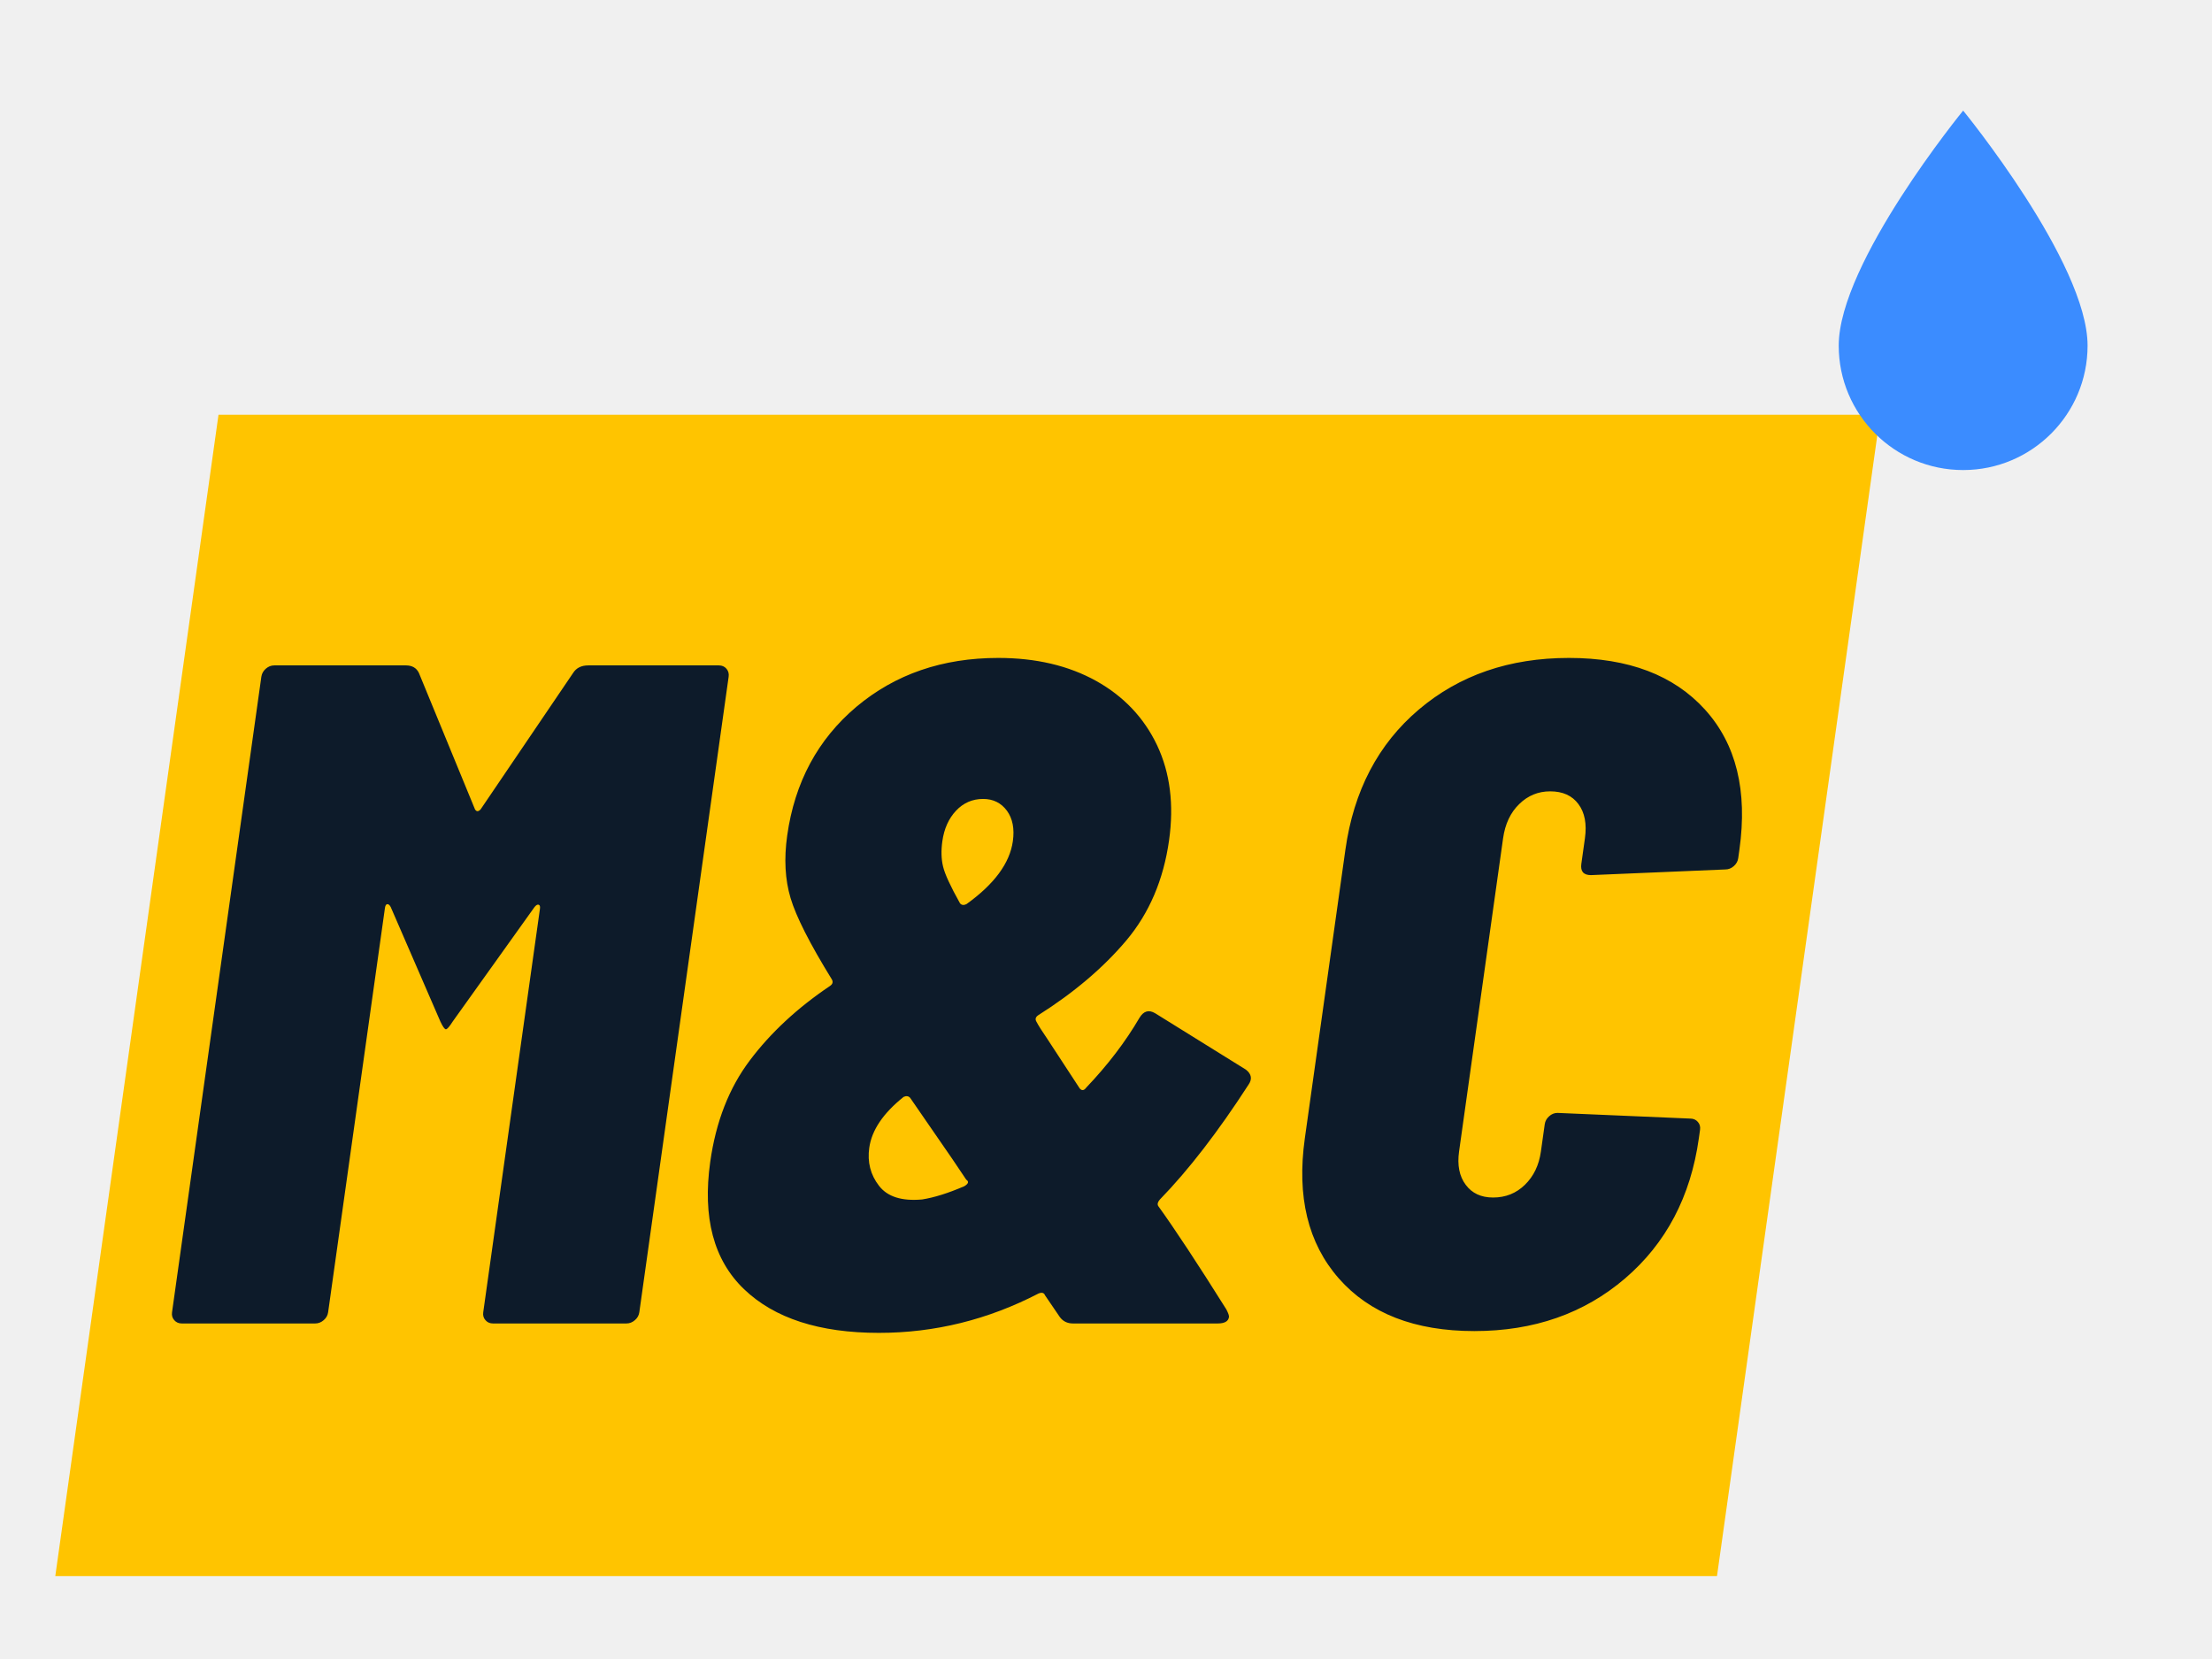
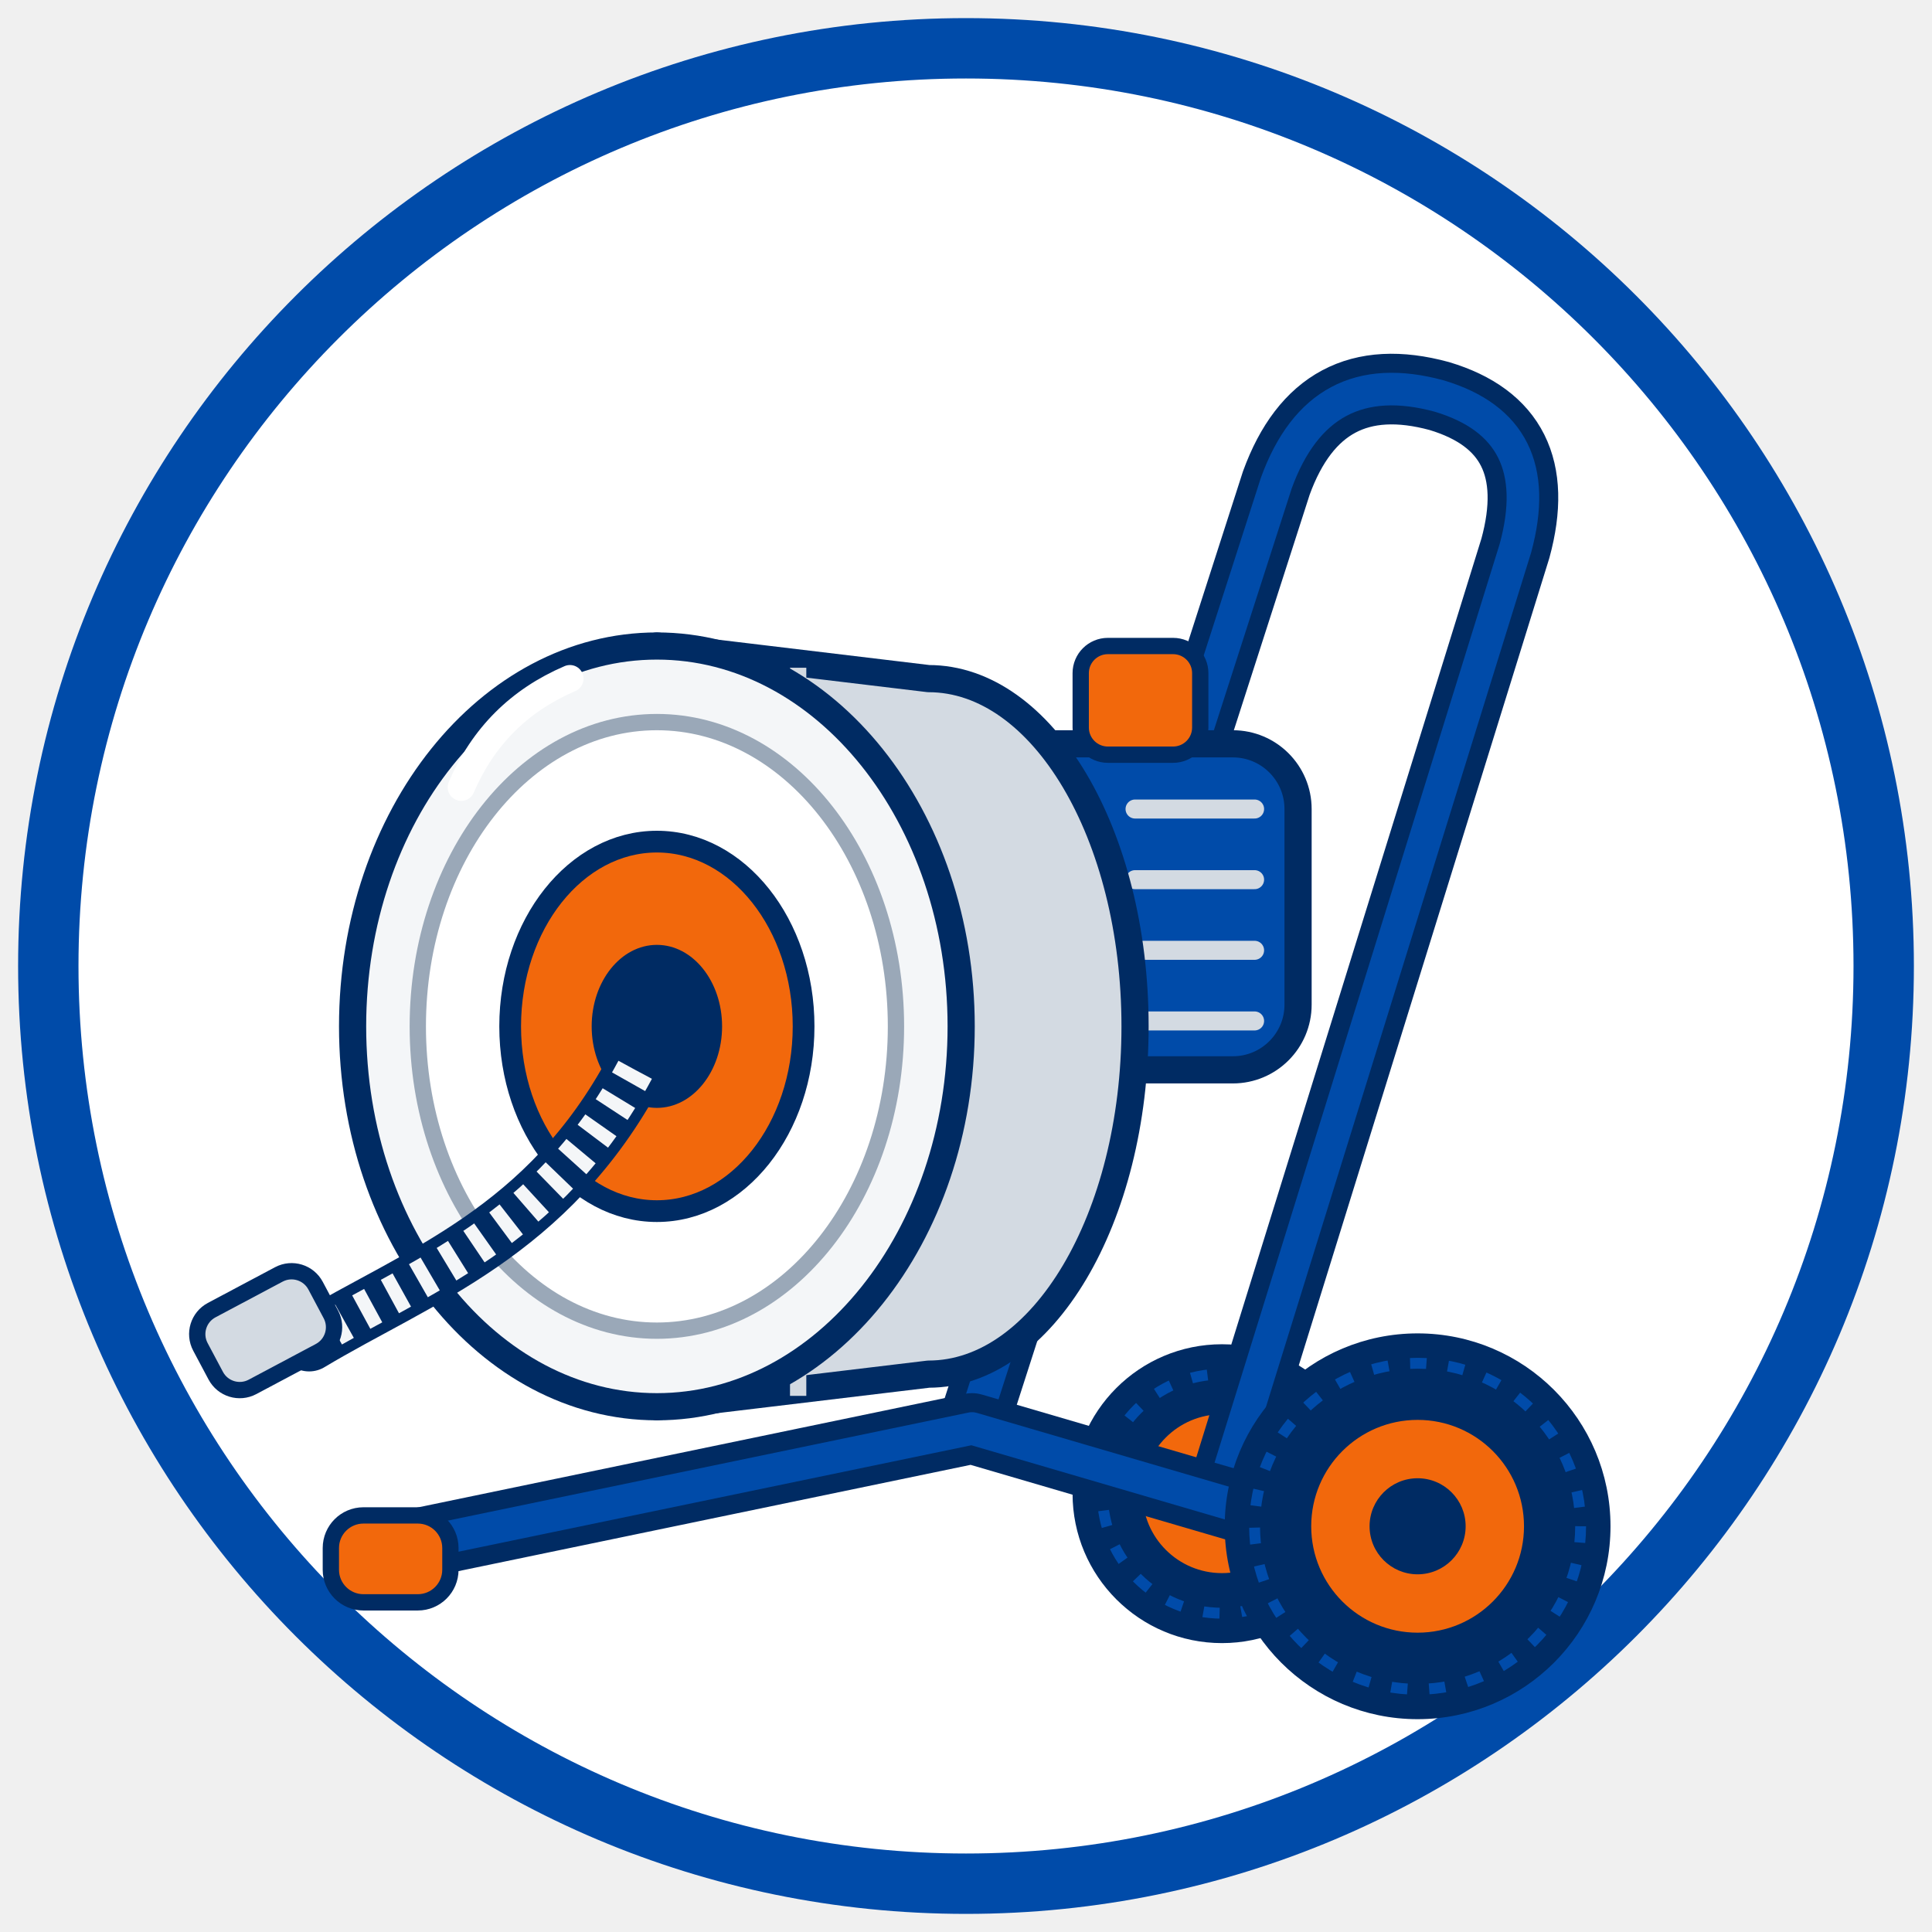
- <svg xmlns="http://www.w3.org/2000/svg" viewBox="0 0 160 120" width="160" height="120" role="img" aria-label="M&amp;C Desentupidora">
-   <path d="M15.805,30 H136 L124.195,114 H4 Z" fill="#ffc400" />
-   <path d="M34.84 48.68Q35.11 48.13 35.86 48.13L45.31 48.13Q45.65 48.13 45.89 48.37Q46.13 48.61 46.13 48.95L46.13 94.92Q46.13 95.26 45.89 95.49Q45.65 95.73 45.31 95.73L35.66 95.73Q35.32 95.73 35.08 95.49Q34.84 95.26 34.84 94.92L34.84 65.74Q34.84 65.47 34.70 65.44Q34.57 65.40 34.43 65.61L29.67 73.90Q29.40 74.45 29.26 74.45Q29.13 74.45 28.79 73.90L24.03 65.61Q23.89 65.40 23.76 65.40Q23.62 65.40 23.62 65.68L23.62 94.92Q23.62 95.26 23.38 95.49Q23.14 95.73 22.80 95.73L13.15 95.73Q12.81 95.73 12.57 95.49Q12.33 95.26 12.33 94.92L12.33 48.95Q12.33 48.61 12.57 48.37Q12.81 48.13 13.15 48.13L22.67 48.13Q23.35 48.13 23.69 48.68L29.13 58.54Q29.33 58.81 29.54 58.54M88.56 94.71Q88.83 95.12 88.83 95.26Q88.83 95.73 88.08 95.73L77.61 95.73Q77 95.73 76.59 95.26L75.30 93.69Q75.16 93.42 74.82 93.56Q69.72 96.41 63.67 96.41Q57.21 96.41 53.47 93.25Q49.73 90.09 49.73 84.04Q49.73 79.68 51.57 76.69Q53.40 73.70 56.60 71.32Q56.87 71.12 56.67 70.84Q53.74 66.97 52.86 64.96Q51.98 62.96 51.98 60.44Q51.98 54.66 55.68 51.12Q59.39 47.59 65.44 47.59Q69.52 47.59 72.75 49.25Q75.98 50.92 77.82 53.91Q79.65 56.90 79.65 60.78Q79.65 65.06 77.58 68.02Q75.50 70.98 71.97 73.43Q71.70 73.63 71.90 73.90Q72.17 74.31 72.85 75.13L75.71 78.73Q75.98 79 76.18 78.66Q78.16 76.22 79.31 73.63Q79.65 72.88 80.40 73.29L87.54 77.37Q88.22 77.85 87.88 78.46Q85.30 83.56 82.64 86.76Q82.44 87.03 82.58 87.23Q84.75 89.75 88.56 94.71M65.78 57.79Q64.62 57.79 63.94 58.64Q63.26 59.49 63.26 60.85Q63.26 61.87 63.57 62.68Q63.88 63.50 65.17 65.34Q65.37 65.54 65.64 65.40Q68.36 63.23 68.36 60.85Q68.36 59.49 67.62 58.64Q66.87 57.79 65.78 57.79M65.44 86.76Q66.73 86.55 68.36 85.80Q68.77 85.53 68.43 85.33L67.21 83.83L63.54 79.41Q63.33 79.21 63.06 79.34Q61.09 81.11 61.09 83.02Q61.09 84.58 62.18 85.77Q63.26 86.96 65.44 86.76M106.72 96.28Q100.26 96.28 96.38 92.47Q92.50 88.66 92.50 82.34L92.50 61.46Q92.50 55.07 96.38 51.33Q100.26 47.59 106.72 47.59Q113.18 47.59 117.09 51.33Q121 55.07 121 61.46L121 62.07Q121 62.41 120.76 62.65Q120.52 62.89 120.18 62.89L110.52 63.30Q109.71 63.30 109.71 62.48L109.71 60.64Q109.71 59.08 108.89 58.16Q108.08 57.24 106.72 57.24Q105.42 57.24 104.61 58.16Q103.79 59.08 103.79 60.64L103.79 83.29Q103.79 84.78 104.61 85.70Q105.42 86.62 106.72 86.62Q108.08 86.62 108.89 85.70Q109.71 84.78 109.71 83.29L109.71 81.32Q109.71 80.98 109.95 80.74Q110.18 80.50 110.52 80.50L120.18 80.91Q120.52 80.91 120.76 81.15Q121 81.38 121 81.72L121 82.34Q121 88.66 117.09 92.47Q113.18 96.28 106.72 96.28" fill="#0d1b2a" transform="skewX(-8) translate(13.454 0)" />
-   <path d="M142,8 c0,0 -9,11 -9,17 a9,9 0 0 0 18,0 c0,-6 -9,-17 -9,-17z" fill="#3b8cff" />
+ <svg xmlns="http://www.w3.org/2000/svg" viewBox="0 0 320 320" width="320" height="320" role="img" aria-label="M&amp;C Desentupidora Ubatuba">
+   <circle cx="160" cy="160" r="152" fill="#FFFFFF" stroke="#004BA9" stroke-width="10" />
+   <g transform="translate(26 44) scale(.9)">
+     <circle cx="196" cy="226" r="26" fill="#002B63" stroke="#002B63" stroke-width="3" />
+     <circle cx="196" cy="226" r="22" fill="none" stroke="#004BA9" stroke-width="2" stroke-dasharray="3 4" />
+     <circle cx="196" cy="226" r="16.12" fill="#F2680C" stroke="#002B63" stroke-width="3" />
+     <circle cx="196" cy="226" r="6.76" fill="#002B63" />
+     <path d="M150,214 L206,40 Q214,18 236,24 Q256,30 250,52 L196,226" fill="none" stroke="#002B63" stroke-width="13" stroke-linecap="round" stroke-linejoin="round" />
+     <path d="M150,214 L206,40 Q214,18 236,24 Q256,30 250,52 L196,226" fill="none" stroke="#004BA9" stroke-width="6" stroke-linecap="round" stroke-linejoin="round" />
+     <path d="M44,236 L150,214 L232,238" fill="none" stroke="#002B63" stroke-width="13" stroke-linecap="round" stroke-linejoin="round" />
+     <path d="M44,236 L150,214 L232,238" fill="none" stroke="#004BA9" stroke-width="6" stroke-linecap="round" stroke-linejoin="round" />
+     <rect x="32" y="230" width="22" height="16" rx="6" fill="#F2680C" stroke="#002B63" stroke-width="3" />
+     <rect x="146" y="88" width="64" height="60" rx="12" fill="#004BA9" stroke="#002B63" stroke-width="5" />
+     <path d="M180,100 H202" stroke="#D3DAE2" stroke-width="3.5" stroke-linecap="round" />
+     <path d="M180,113 H202" stroke="#D3DAE2" stroke-width="3.5" stroke-linecap="round" />
+     <path d="M180,126 H202" stroke="#D3DAE2" stroke-width="3.5" stroke-linecap="round" />
+     <path d="M180,139 H202" stroke="#D3DAE2" stroke-width="3.5" stroke-linecap="round" />
+     <rect x="170" y="70" width="22" height="20" rx="5" fill="#F2680C" stroke="#002B63" stroke-width="3" />
+     <path d="M92,70 L142,76 A38,64 0 0 1 142,204 L92,210 Z" fill="#D3DAE2" stroke="#002B63" stroke-width="5" stroke-linejoin="round" />
+     <path d="M118,74 V208" stroke="#D3DAE2" stroke-width="3" />
+     <ellipse cx="92" cy="140" rx="56" ry="70" fill="#F4F6F8" stroke="#002B63" stroke-width="5" />
+     <ellipse cx="92" cy="140" rx="44" ry="56" fill="#FFFFFF" stroke="#9AA8B8" stroke-width="3" />
+     <ellipse cx="92" cy="140" rx="27" ry="34" fill="#F2680C" stroke="#002B63" stroke-width="4" />
+     <ellipse cx="92" cy="140" rx="12" ry="15" fill="#002B63" />
+     <path d="M88,148 C72,178 48,186 28,198" fill="none" stroke="#002B63" stroke-width="11" stroke-linecap="round" />
+     <path d="M88,148 C72,178 48,186 28,198" fill="none" stroke="#F4F6F8" stroke-width="7" stroke-dasharray="2.5 3.5" />
+     <rect x="8" y="188" width="24" height="16" rx="5" transform="rotate(-28 20 196)" fill="#D3DAE2" stroke="#002B63" stroke-width="3" />
+     <circle cx="232" cy="232" r="34" fill="#002B63" stroke="#002B63" stroke-width="3" />
+     <circle cx="232" cy="232" r="30" fill="none" stroke="#004BA9" stroke-width="2" stroke-dasharray="3 4" />
+     <circle cx="232" cy="232" r="21.08" fill="#F2680C" stroke="#002B63" stroke-width="3" />
+     <circle cx="232" cy="232" r="8.84" fill="#002B63" />
+     <path d="M56,96 Q62,82 76,76" fill="none" stroke="#FFFFFF" stroke-width="5" stroke-linecap="round" />
+   </g>
</svg>
